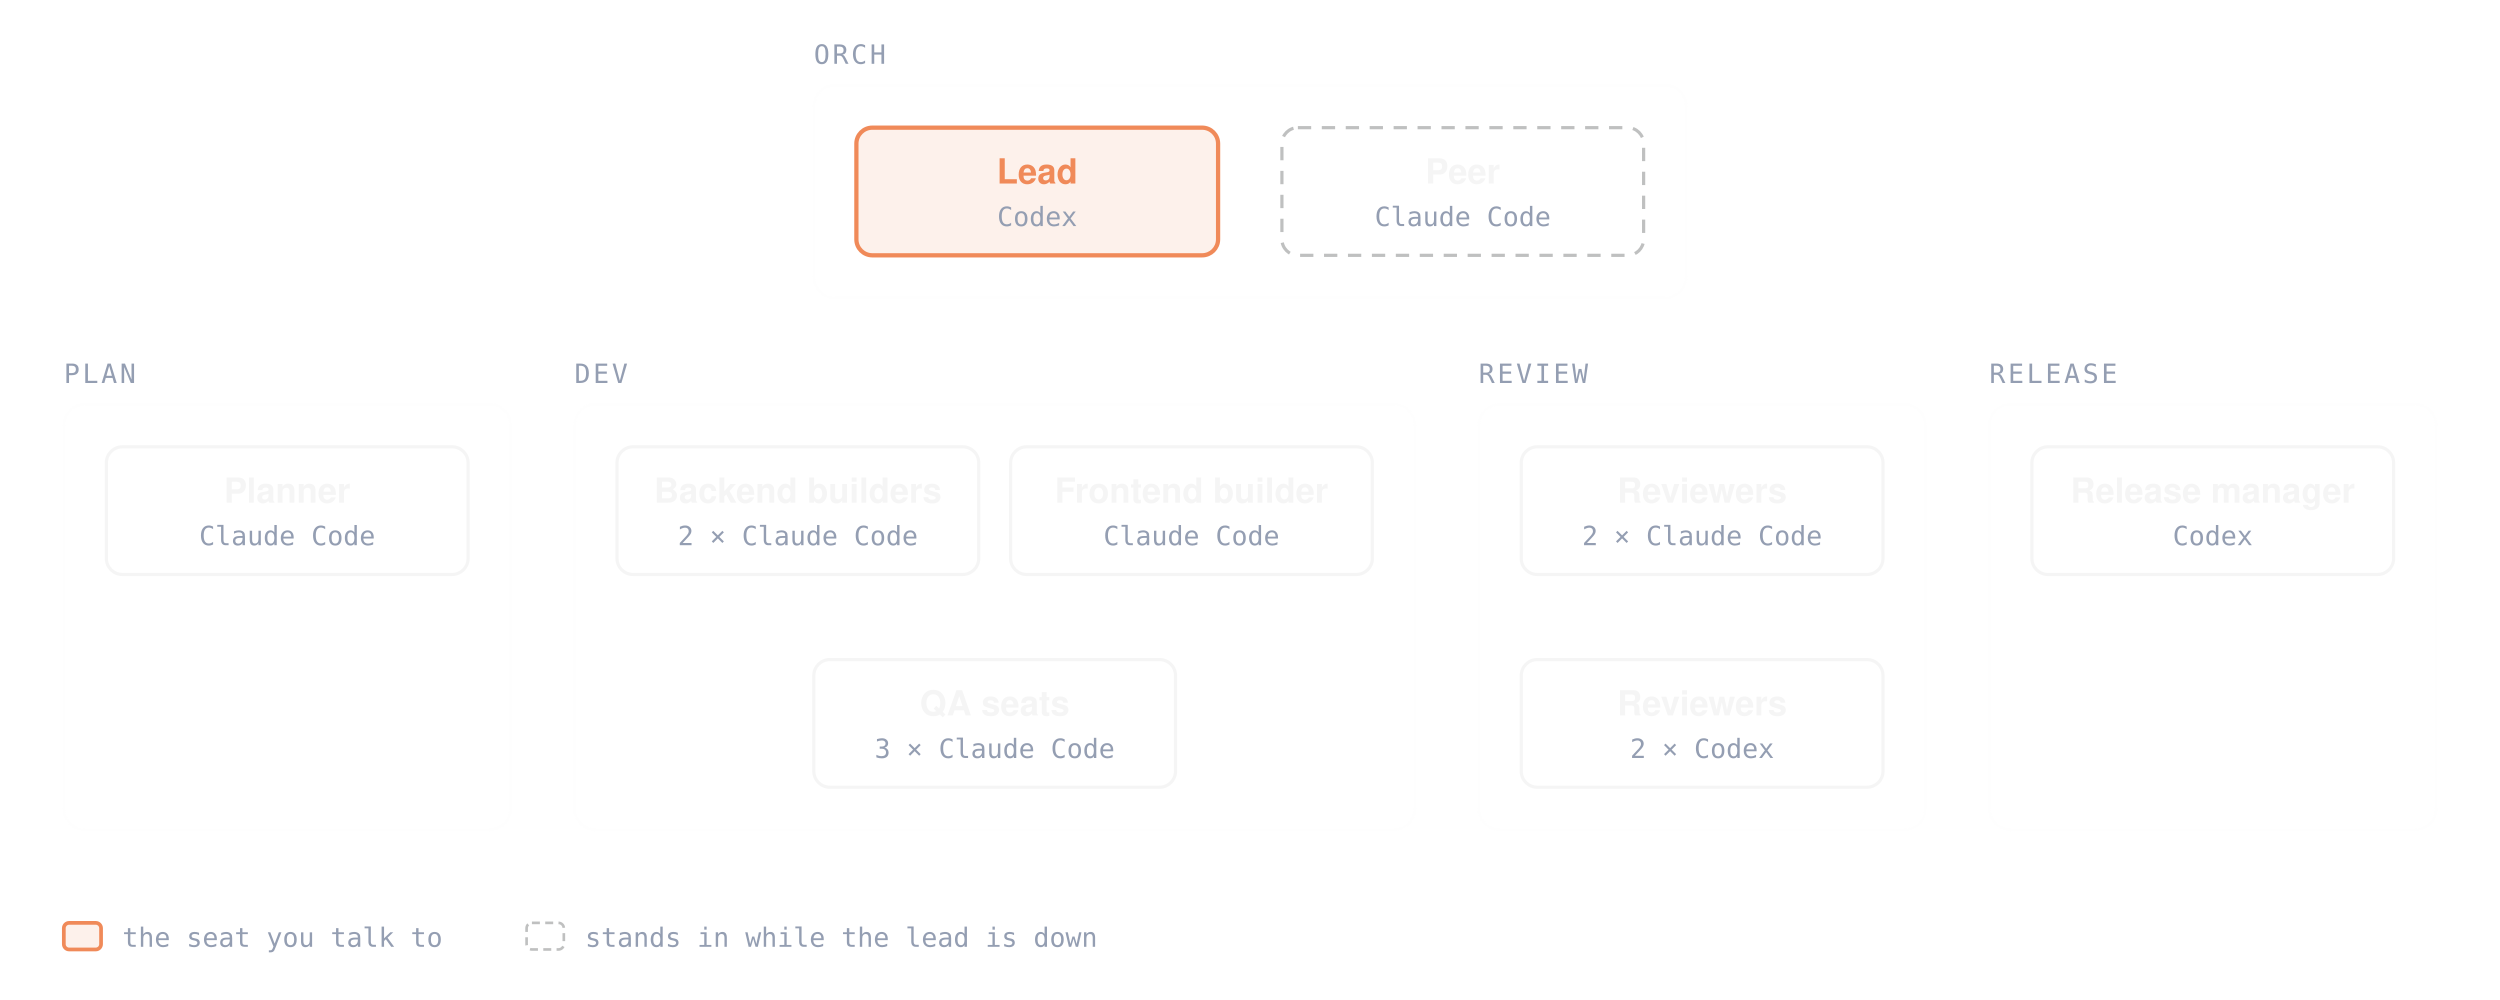
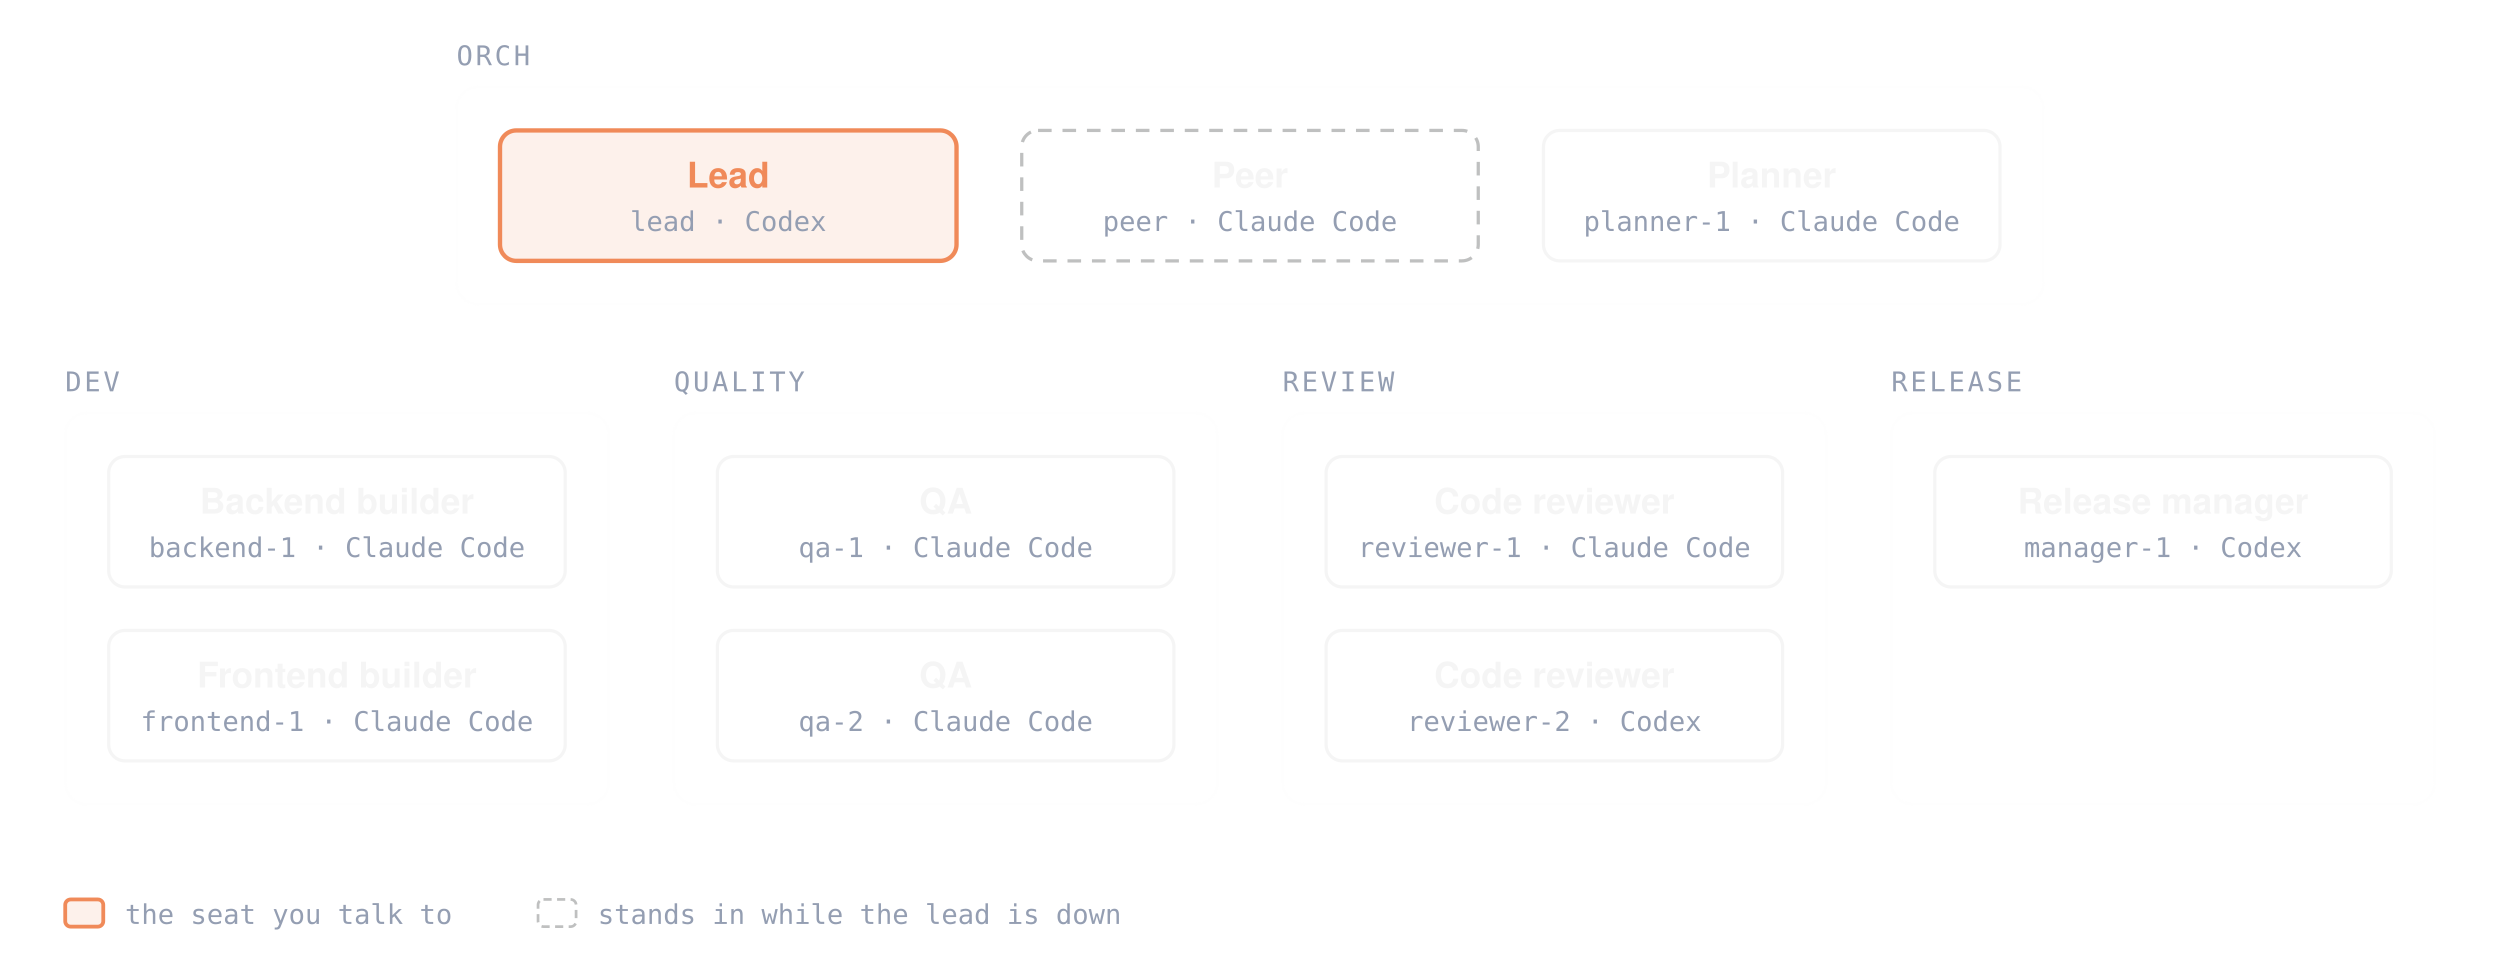
- <svg xmlns="http://www.w3.org/2000/svg" viewBox="0 0 940 376" width="940" height="376" role="img" aria-labelledby="seats-dark-title seats-dark-desc">
+ <svg xmlns="http://www.w3.org/2000/svg" viewBox="0 0 920 360" width="920" height="360" role="img" aria-labelledby="seats-dark-title seats-dark-desc">
  <defs>
    <marker id="seats-dark-arrow-muted" viewBox="0 0 10 10" refX="9" refY="5" markerWidth="7" markerHeight="7" orient="auto-start-reverse">
      <path d="M0,1 L9,5 L0,9 z" fill="#bfc0c0" />
    </marker>
    <marker id="seats-dark-arrow-accent" viewBox="0 0 10 10" refX="9" refY="5" markerWidth="7" markerHeight="7" orient="auto-start-reverse">
      <path d="M0,1 L9,5 L0,9 z" fill="#f08a59" />
    </marker>
  </defs>
-   <rect x="748" y="152" width="168" height="160" rx="8" fill="none" stroke="rgba(245,245,245,0.16)" stroke-width="1" />
-   <rect x="556" y="152" width="168" height="160" rx="8" fill="none" stroke="rgba(245,245,245,0.16)" stroke-width="1" />
-   <rect x="216" y="152" width="316" height="160" rx="8" fill="none" stroke="rgba(245,245,245,0.16)" stroke-width="1" />
-   <rect x="24" y="152" width="168" height="160" rx="8" fill="none" stroke="rgba(245,245,245,0.16)" stroke-width="1" />
-   <rect x="306" y="32" width="328" height="80" rx="8" fill="none" stroke="rgba(245,245,245,0.16)" stroke-width="1" />
-   <text x="306" y="24" font-family="'Geist Mono', ui-monospace, SFMono-Regular, Menlo, Consolas, monospace" font-size="10" font-weight="400" fill="#949eb2" text-anchor="start" letter-spacing="1">ORCH</text>
-   <rect x="322" y="48" width="136" height="48" rx="6" fill="rgba(240,138,89,0.12)" stroke="#f08a59" stroke-width="1.6" />
-   <text x="390" y="69" font-family="Geist, system-ui, -apple-system, 'Segoe UI', Helvetica, Arial, sans-serif" font-size="13" font-weight="600" fill="#f08a59" text-anchor="middle">Lead</text>
-   <text x="390" y="85" font-family="'Geist Mono', ui-monospace, SFMono-Regular, Menlo, Consolas, monospace" font-size="10" font-weight="400" fill="#949eb2" text-anchor="middle">Codex</text>
-   <rect x="482" y="48" width="136" height="48" rx="6" fill="rgba(255,255,255,0.05)" stroke="#bfc0c0" stroke-width="1.2" stroke-dasharray="5,4" />
-   <text x="550" y="69" font-family="Geist, system-ui, -apple-system, 'Segoe UI', Helvetica, Arial, sans-serif" font-size="13" font-weight="600" fill="#f5f5f5" text-anchor="middle">Peer</text>
-   <text x="550" y="85" font-family="'Geist Mono', ui-monospace, SFMono-Regular, Menlo, Consolas, monospace" font-size="10" font-weight="400" fill="#949eb2" text-anchor="middle">Claude Code</text>
-   <text x="24" y="144" font-family="'Geist Mono', ui-monospace, SFMono-Regular, Menlo, Consolas, monospace" font-size="10" font-weight="400" fill="#949eb2" text-anchor="start" letter-spacing="1">PLAN</text>
-   <text x="216" y="144" font-family="'Geist Mono', ui-monospace, SFMono-Regular, Menlo, Consolas, monospace" font-size="10" font-weight="400" fill="#949eb2" text-anchor="start" letter-spacing="1">DEV</text>
-   <text x="556" y="144" font-family="'Geist Mono', ui-monospace, SFMono-Regular, Menlo, Consolas, monospace" font-size="10" font-weight="400" fill="#949eb2" text-anchor="start" letter-spacing="1">REVIEW</text>
-   <text x="748" y="144" font-family="'Geist Mono', ui-monospace, SFMono-Regular, Menlo, Consolas, monospace" font-size="10" font-weight="400" fill="#949eb2" text-anchor="start" letter-spacing="1">RELEASE</text>
-   <rect x="40" y="168" width="136" height="48" rx="6" fill="rgba(255,255,255,0.05)" stroke="#f5f5f5" stroke-width="1.2" />
-   <text x="108" y="189" font-family="Geist, system-ui, -apple-system, 'Segoe UI', Helvetica, Arial, sans-serif" font-size="13" font-weight="600" fill="#f5f5f5" text-anchor="middle">Planner</text>
-   <text x="108" y="205" font-family="'Geist Mono', ui-monospace, SFMono-Regular, Menlo, Consolas, monospace" font-size="10" font-weight="400" fill="#949eb2" text-anchor="middle">Claude Code</text>
-   <rect x="232" y="168" width="136" height="48" rx="6" fill="rgba(255,255,255,0.05)" stroke="#f5f5f5" stroke-width="1.2" />
-   <text x="300" y="189" font-family="Geist, system-ui, -apple-system, 'Segoe UI', Helvetica, Arial, sans-serif" font-size="13" font-weight="600" fill="#f5f5f5" text-anchor="middle">Backend builders</text>
-   <text x="300" y="205" font-family="'Geist Mono', ui-monospace, SFMono-Regular, Menlo, Consolas, monospace" font-size="10" font-weight="400" fill="#949eb2" text-anchor="middle">2 × Claude Code</text>
-   <rect x="380" y="168" width="136" height="48" rx="6" fill="rgba(255,255,255,0.05)" stroke="#f5f5f5" stroke-width="1.2" />
-   <text x="448" y="189" font-family="Geist, system-ui, -apple-system, 'Segoe UI', Helvetica, Arial, sans-serif" font-size="13" font-weight="600" fill="#f5f5f5" text-anchor="middle">Frontend builder</text>
-   <text x="448" y="205" font-family="'Geist Mono', ui-monospace, SFMono-Regular, Menlo, Consolas, monospace" font-size="10" font-weight="400" fill="#949eb2" text-anchor="middle">Claude Code</text>
-   <rect x="306" y="248" width="136" height="48" rx="6" fill="rgba(255,255,255,0.05)" stroke="#f5f5f5" stroke-width="1.2" />
-   <text x="374" y="269" font-family="Geist, system-ui, -apple-system, 'Segoe UI', Helvetica, Arial, sans-serif" font-size="13" font-weight="600" fill="#f5f5f5" text-anchor="middle">QA seats</text>
-   <text x="374" y="285" font-family="'Geist Mono', ui-monospace, SFMono-Regular, Menlo, Consolas, monospace" font-size="10" font-weight="400" fill="#949eb2" text-anchor="middle">3 × Claude Code</text>
-   <rect x="572" y="168" width="136" height="48" rx="6" fill="rgba(255,255,255,0.05)" stroke="#f5f5f5" stroke-width="1.2" />
-   <text x="640" y="189" font-family="Geist, system-ui, -apple-system, 'Segoe UI', Helvetica, Arial, sans-serif" font-size="13" font-weight="600" fill="#f5f5f5" text-anchor="middle">Reviewers</text>
-   <text x="640" y="205" font-family="'Geist Mono', ui-monospace, SFMono-Regular, Menlo, Consolas, monospace" font-size="10" font-weight="400" fill="#949eb2" text-anchor="middle">2 × Claude Code</text>
-   <rect x="572" y="248" width="136" height="48" rx="6" fill="rgba(255,255,255,0.05)" stroke="#f5f5f5" stroke-width="1.2" />
-   <text x="640" y="269" font-family="Geist, system-ui, -apple-system, 'Segoe UI', Helvetica, Arial, sans-serif" font-size="13" font-weight="600" fill="#f5f5f5" text-anchor="middle">Reviewers</text>
-   <text x="640" y="285" font-family="'Geist Mono', ui-monospace, SFMono-Regular, Menlo, Consolas, monospace" font-size="10" font-weight="400" fill="#949eb2" text-anchor="middle">2 × Codex</text>
-   <rect x="764" y="168" width="136" height="48" rx="6" fill="rgba(255,255,255,0.05)" stroke="#f5f5f5" stroke-width="1.2" />
-   <text x="832" y="189" font-family="Geist, system-ui, -apple-system, 'Segoe UI', Helvetica, Arial, sans-serif" font-size="13" font-weight="600" fill="#f5f5f5" text-anchor="middle">Release manager</text>
-   <text x="832" y="205" font-family="'Geist Mono', ui-monospace, SFMono-Regular, Menlo, Consolas, monospace" font-size="10" font-weight="400" fill="#949eb2" text-anchor="middle">Codex</text>
-   <rect x="24" y="347" width="14" height="10" rx="2" fill="rgba(240,138,89,0.12)" stroke="#f08a59" stroke-width="1.4" />
-   <text x="46" y="356" font-family="'Geist Mono', ui-monospace, SFMono-Regular, Menlo, Consolas, monospace" font-size="10" fill="#949eb2">the seat you talk to</text>
-   <rect x="198.0" y="347" width="14" height="10" rx="2" fill="none" stroke="#bfc0c0" stroke-dasharray="3,2" />
-   <text x="220.0" y="356" font-family="'Geist Mono', ui-monospace, SFMono-Regular, Menlo, Consolas, monospace" font-size="10" fill="#949eb2">stands in while the lead is down</text>
+   <rect x="696" y="152" width="200" height="144" rx="8" fill="none" stroke="rgba(245,245,245,0.16)" stroke-width="1" />
+   <rect x="472" y="152" width="200" height="144" rx="8" fill="none" stroke="rgba(245,245,245,0.16)" stroke-width="1" />
+   <rect x="248" y="152" width="200" height="144" rx="8" fill="none" stroke="rgba(245,245,245,0.16)" stroke-width="1" />
+   <rect x="24" y="152" width="200" height="144" rx="8" fill="none" stroke="rgba(245,245,245,0.16)" stroke-width="1" />
+   <rect x="168" y="32" width="584" height="80" rx="8" fill="none" stroke="rgba(245,245,245,0.16)" stroke-width="1" />
+   <text x="168" y="24" font-family="'Geist Mono', ui-monospace, SFMono-Regular, Menlo, Consolas, monospace" font-size="10" font-weight="400" fill="#949eb2" text-anchor="start" letter-spacing="1">ORCH</text>
+   <rect x="184" y="48" width="168" height="48" rx="6" fill="rgba(240,138,89,0.12)" stroke="#f08a59" stroke-width="1.6" />
+   <text x="268" y="69" font-family="Geist, system-ui, -apple-system, 'Segoe UI', Helvetica, Arial, sans-serif" font-size="13" font-weight="600" fill="#f08a59" text-anchor="middle">Lead</text>
+   <text x="268" y="85" font-family="'Geist Mono', ui-monospace, SFMono-Regular, Menlo, Consolas, monospace" font-size="10" font-weight="400" fill="#949eb2" text-anchor="middle">lead · Codex</text>
+   <rect x="376" y="48" width="168" height="48" rx="6" fill="rgba(255,255,255,0.05)" stroke="#bfc0c0" stroke-width="1.2" stroke-dasharray="5,4" />
+   <text x="460" y="69" font-family="Geist, system-ui, -apple-system, 'Segoe UI', Helvetica, Arial, sans-serif" font-size="13" font-weight="600" fill="#f5f5f5" text-anchor="middle">Peer</text>
+   <text x="460" y="85" font-family="'Geist Mono', ui-monospace, SFMono-Regular, Menlo, Consolas, monospace" font-size="10" font-weight="400" fill="#949eb2" text-anchor="middle">peer · Claude Code</text>
+   <rect x="568" y="48" width="168" height="48" rx="6" fill="rgba(255,255,255,0.05)" stroke="#f5f5f5" stroke-width="1.2" />
+   <text x="652" y="69" font-family="Geist, system-ui, -apple-system, 'Segoe UI', Helvetica, Arial, sans-serif" font-size="13" font-weight="600" fill="#f5f5f5" text-anchor="middle">Planner</text>
+   <text x="652" y="85" font-family="'Geist Mono', ui-monospace, SFMono-Regular, Menlo, Consolas, monospace" font-size="10" font-weight="400" fill="#949eb2" text-anchor="middle">planner-1 · Claude Code</text>
+   <text x="24" y="144" font-family="'Geist Mono', ui-monospace, SFMono-Regular, Menlo, Consolas, monospace" font-size="10" font-weight="400" fill="#949eb2" text-anchor="start" letter-spacing="1">DEV</text>
+   <rect x="40" y="168" width="168" height="48" rx="6" fill="rgba(255,255,255,0.05)" stroke="#f5f5f5" stroke-width="1.2" />
+   <text x="124" y="189" font-family="Geist, system-ui, -apple-system, 'Segoe UI', Helvetica, Arial, sans-serif" font-size="13" font-weight="600" fill="#f5f5f5" text-anchor="middle">Backend builder</text>
+   <text x="124" y="205" font-family="'Geist Mono', ui-monospace, SFMono-Regular, Menlo, Consolas, monospace" font-size="10" font-weight="400" fill="#949eb2" text-anchor="middle">backend-1 · Claude Code</text>
+   <rect x="40" y="232" width="168" height="48" rx="6" fill="rgba(255,255,255,0.05)" stroke="#f5f5f5" stroke-width="1.2" />
+   <text x="124" y="253" font-family="Geist, system-ui, -apple-system, 'Segoe UI', Helvetica, Arial, sans-serif" font-size="13" font-weight="600" fill="#f5f5f5" text-anchor="middle">Frontend builder</text>
+   <text x="124" y="269" font-family="'Geist Mono', ui-monospace, SFMono-Regular, Menlo, Consolas, monospace" font-size="10" font-weight="400" fill="#949eb2" text-anchor="middle">frontend-1 · Claude Code</text>
+   <text x="248" y="144" font-family="'Geist Mono', ui-monospace, SFMono-Regular, Menlo, Consolas, monospace" font-size="10" font-weight="400" fill="#949eb2" text-anchor="start" letter-spacing="1">QUALITY</text>
+   <rect x="264" y="168" width="168" height="48" rx="6" fill="rgba(255,255,255,0.05)" stroke="#f5f5f5" stroke-width="1.2" />
+   <text x="348" y="189" font-family="Geist, system-ui, -apple-system, 'Segoe UI', Helvetica, Arial, sans-serif" font-size="13" font-weight="600" fill="#f5f5f5" text-anchor="middle">QA</text>
+   <text x="348" y="205" font-family="'Geist Mono', ui-monospace, SFMono-Regular, Menlo, Consolas, monospace" font-size="10" font-weight="400" fill="#949eb2" text-anchor="middle">qa-1 · Claude Code</text>
+   <rect x="264" y="232" width="168" height="48" rx="6" fill="rgba(255,255,255,0.05)" stroke="#f5f5f5" stroke-width="1.2" />
+   <text x="348" y="253" font-family="Geist, system-ui, -apple-system, 'Segoe UI', Helvetica, Arial, sans-serif" font-size="13" font-weight="600" fill="#f5f5f5" text-anchor="middle">QA</text>
+   <text x="348" y="269" font-family="'Geist Mono', ui-monospace, SFMono-Regular, Menlo, Consolas, monospace" font-size="10" font-weight="400" fill="#949eb2" text-anchor="middle">qa-2 · Claude Code</text>
+   <text x="472" y="144" font-family="'Geist Mono', ui-monospace, SFMono-Regular, Menlo, Consolas, monospace" font-size="10" font-weight="400" fill="#949eb2" text-anchor="start" letter-spacing="1">REVIEW</text>
+   <rect x="488" y="168" width="168" height="48" rx="6" fill="rgba(255,255,255,0.05)" stroke="#f5f5f5" stroke-width="1.2" />
+   <text x="572" y="189" font-family="Geist, system-ui, -apple-system, 'Segoe UI', Helvetica, Arial, sans-serif" font-size="13" font-weight="600" fill="#f5f5f5" text-anchor="middle">Code reviewer</text>
+   <text x="572" y="205" font-family="'Geist Mono', ui-monospace, SFMono-Regular, Menlo, Consolas, monospace" font-size="10" font-weight="400" fill="#949eb2" text-anchor="middle">reviewer-1 · Claude Code</text>
+   <rect x="488" y="232" width="168" height="48" rx="6" fill="rgba(255,255,255,0.05)" stroke="#f5f5f5" stroke-width="1.2" />
+   <text x="572" y="253" font-family="Geist, system-ui, -apple-system, 'Segoe UI', Helvetica, Arial, sans-serif" font-size="13" font-weight="600" fill="#f5f5f5" text-anchor="middle">Code reviewer</text>
+   <text x="572" y="269" font-family="'Geist Mono', ui-monospace, SFMono-Regular, Menlo, Consolas, monospace" font-size="10" font-weight="400" fill="#949eb2" text-anchor="middle">reviewer-2 · Codex</text>
+   <text x="696" y="144" font-family="'Geist Mono', ui-monospace, SFMono-Regular, Menlo, Consolas, monospace" font-size="10" font-weight="400" fill="#949eb2" text-anchor="start" letter-spacing="1">RELEASE</text>
+   <rect x="712" y="168" width="168" height="48" rx="6" fill="rgba(255,255,255,0.05)" stroke="#f5f5f5" stroke-width="1.2" />
+   <text x="796" y="189" font-family="Geist, system-ui, -apple-system, 'Segoe UI', Helvetica, Arial, sans-serif" font-size="13" font-weight="600" fill="#f5f5f5" text-anchor="middle">Release manager</text>
+   <text x="796" y="205" font-family="'Geist Mono', ui-monospace, SFMono-Regular, Menlo, Consolas, monospace" font-size="10" font-weight="400" fill="#949eb2" text-anchor="middle">manager-1 · Codex</text>
+   <rect x="24" y="331" width="14" height="10" rx="2" fill="rgba(240,138,89,0.12)" stroke="#f08a59" stroke-width="1.4" />
+   <text x="46" y="340" font-family="'Geist Mono', ui-monospace, SFMono-Regular, Menlo, Consolas, monospace" font-size="10" fill="#949eb2">the seat you talk to</text>
+   <rect x="198.0" y="331" width="14" height="10" rx="2" fill="none" stroke="#bfc0c0" stroke-dasharray="3,2" />
+   <text x="220.0" y="340" font-family="'Geist Mono', ui-monospace, SFMono-Regular, Menlo, Consolas, monospace" font-size="10" fill="#949eb2">stands in while the lead is down</text>
</svg>
